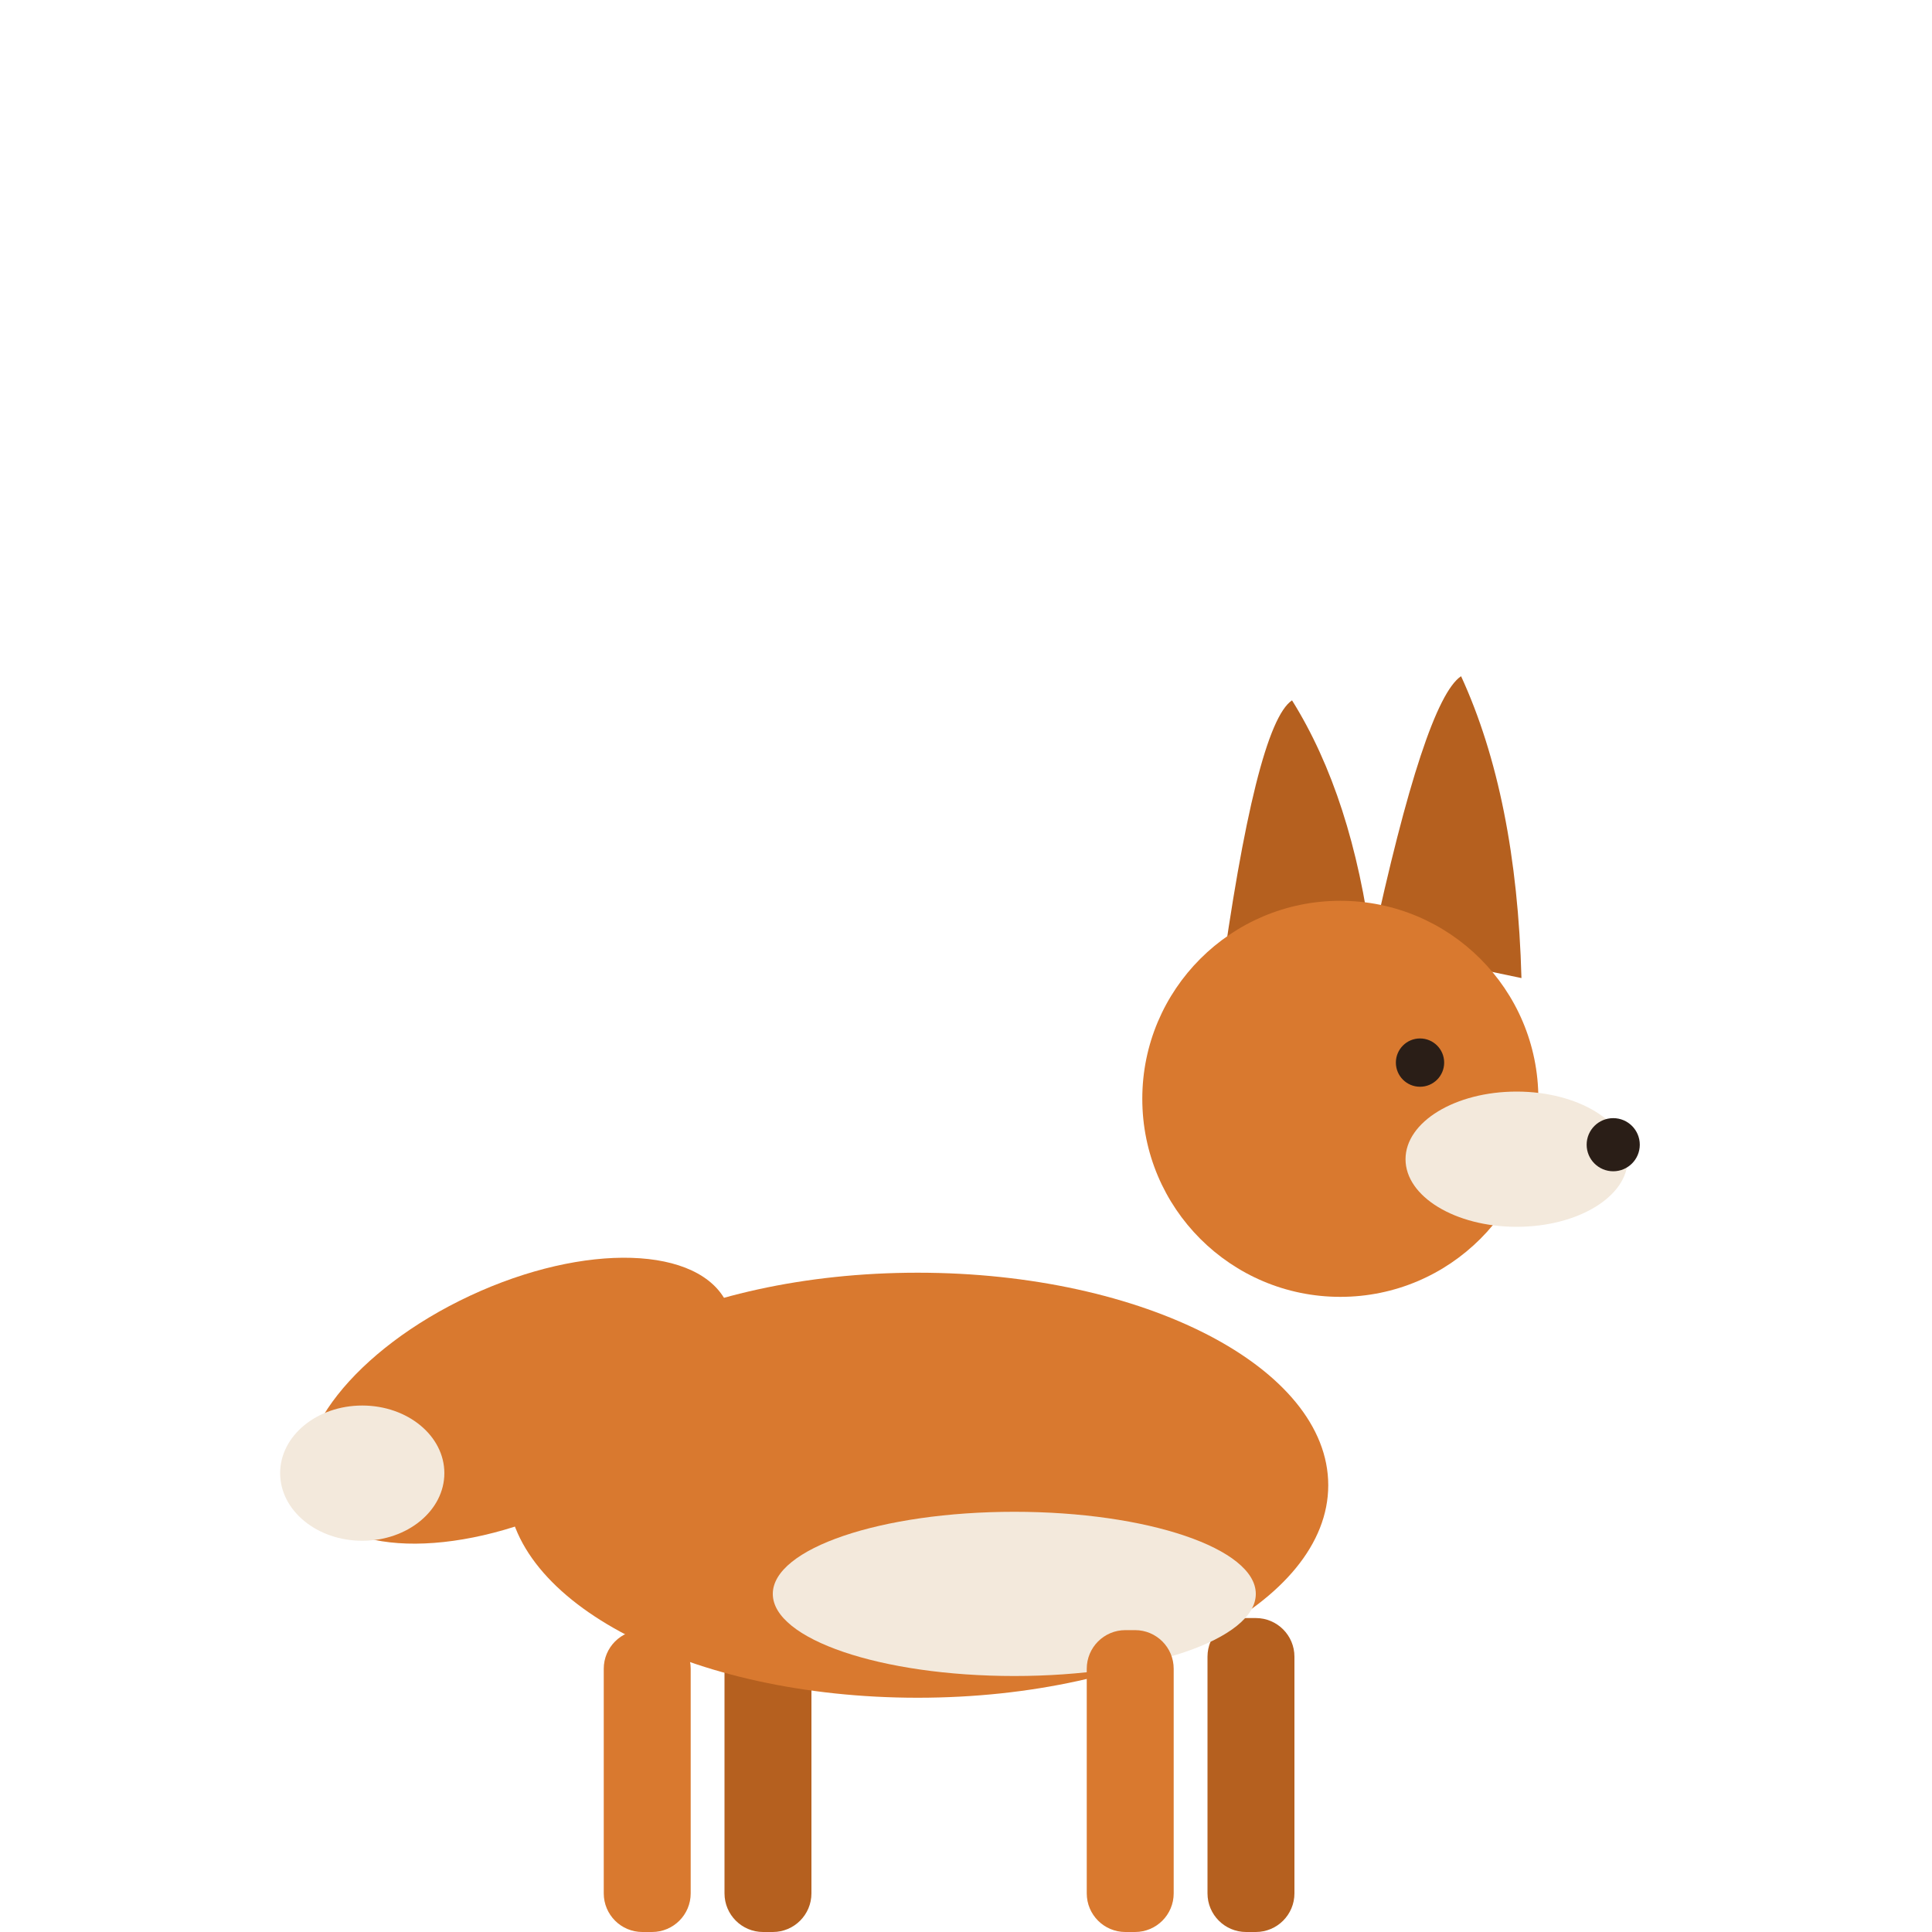
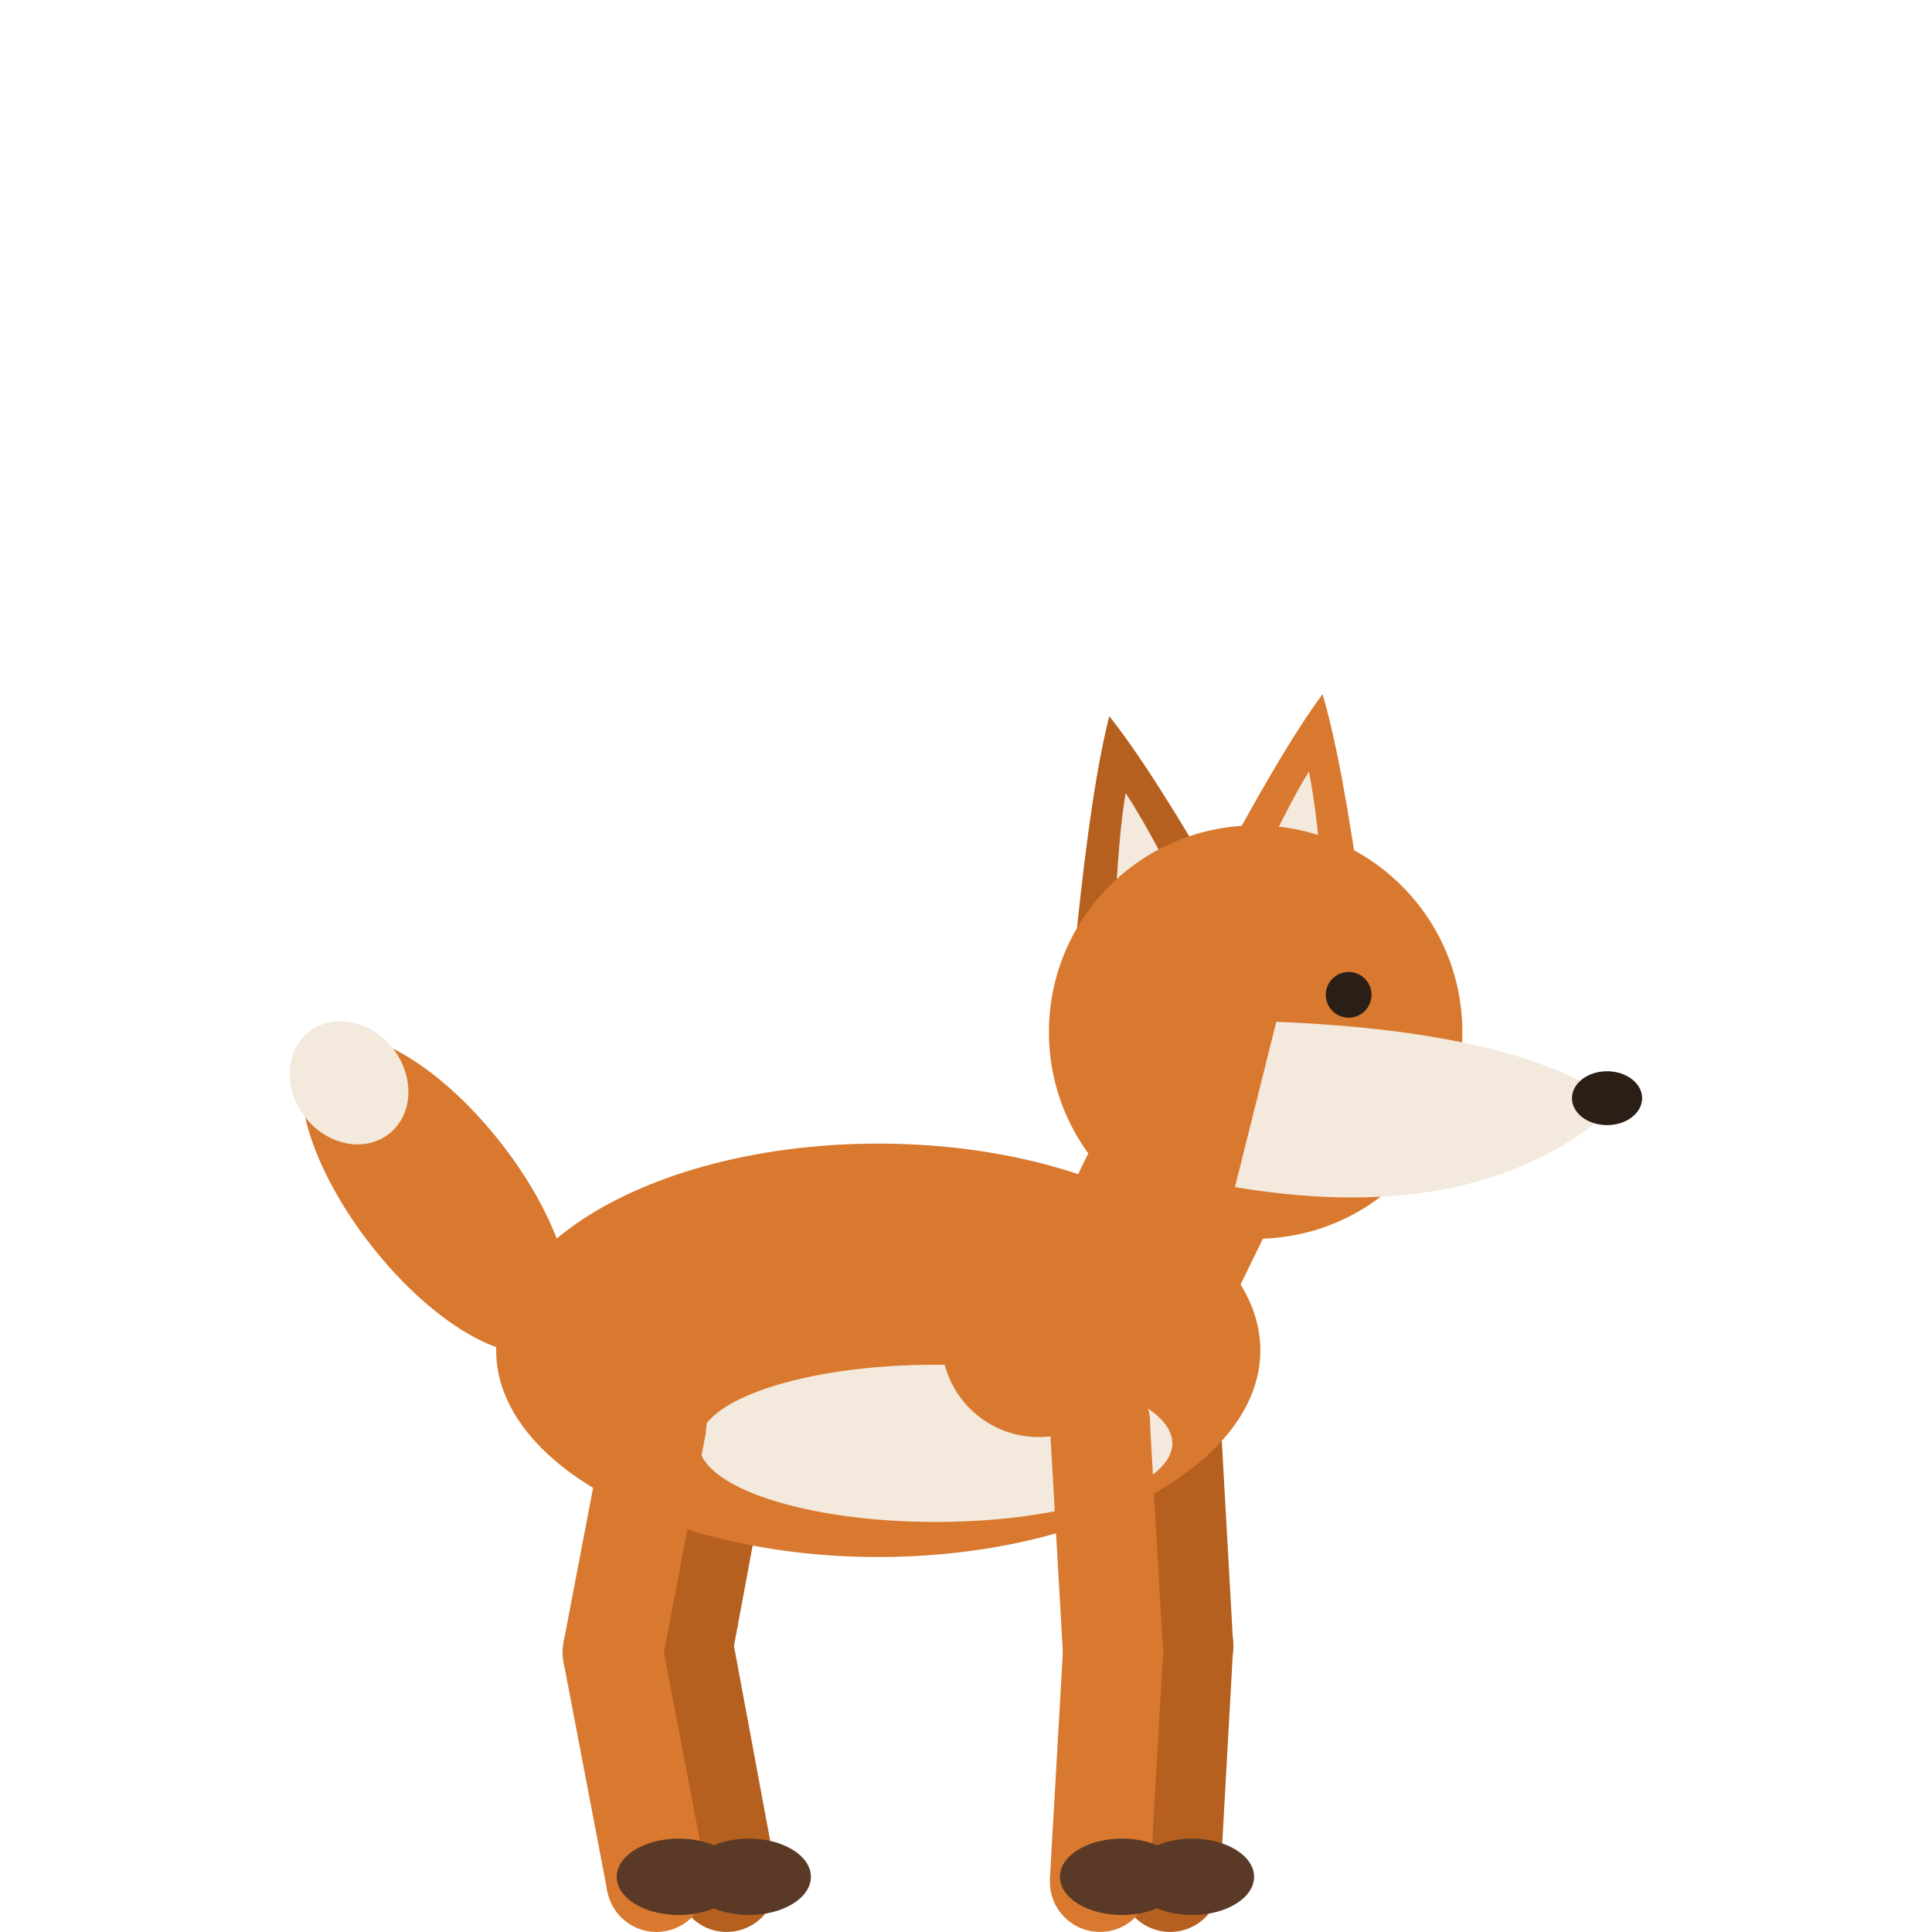
<svg xmlns="http://www.w3.org/2000/svg" viewBox="0 0 800 800" width="800" height="800">
-   <rect x="300" y="670" width="36" height="130" rx="16" fill="#B5601F" />
-   <rect x="500" y="670" width="36" height="130" rx="16" fill="#B5601F" />
-   <ellipse cx="215" cy="580" rx="95" ry="48" fill="#D9792F" transform="rotate(-25 215 580)" />
-   <ellipse cx="150" cy="610" rx="34" ry="28" fill="#F3E9DC" />
-   <ellipse cx="380" cy="615" rx="170" ry="88" fill="#D9792F" />
-   <ellipse cx="420" cy="660" rx="100" ry="34" fill="#F3E9DC" />
-   <rect x="250" y="675" width="36" height="125" rx="16" fill="#D9792F" />
-   <rect x="450" y="675" width="36" height="125" rx="16" fill="#D9792F" />
-   <path d="M505 410 Q520 300 535 290 Q560 330 568 392 Z" fill="#B5601F" />
-   <path d="M568 392 Q590 290 605 280 Q628 330 630 405 Z" fill="#B5601F" />
-   <circle cx="555" cy="455" r="82" fill="#D9792F" />
-   <ellipse cx="628" cy="480" rx="46" ry="28" fill="#F3E9DC" />
-   <circle cx="668" cy="474" r="11" fill="#2A1E17" />
-   <circle cx="588" cy="440" r="10" fill="#2A1E17" />
+   <g transform="translate(-155.1 -258.3) scale(1.2969)">
+     <path d="M335.9 646.5 L321.9 721.8 L353.4 727.6 L367.4 652.3 Z" fill="#B5601F" />
+     <path d="M321.9 727.6 L335.9 802.9 L367.4 797.1 L353.4 721.8 Z" fill="#B5601F" />
+     <circle cx="351.6" cy="649.4" r="16" fill="#B5601F" />
+     <circle cx="337.6" cy="724.7" r="16" fill="#B5601F" />
+     <circle cx="351.6" cy="800" r="16" fill="#B5601F" />
+     <ellipse cx="358.7" cy="798.4" rx="19.8" ry="12.2" fill="#5A3A26" />
+     <path d="M477.2 650.3 L481.4 725.6 L513.3 723.8 L509.1 648.5 Z" fill="#B5601F" />
+     <path d="M481.4 723.8 L477.2 799.1 L509.1 800.9 L513.3 725.6 Z" fill="#B5601F" />
+     <circle cx="493.2" cy="649.4" r="16" fill="#B5601F" />
+     <circle cx="497.4" cy="724.7" r="16" fill="#B5601F" />
+     <circle cx="493.2" cy="800" r="16" fill="#B5601F" />
+     <ellipse cx="500.2" cy="798.4" rx="19.8" ry="12.2" fill="#5A3A26" />
+     <g transform="rotate(52 292.6 623.7)">
+       <ellipse cx="237.7" cy="623.7" rx="61" ry="26.4" fill="#D9792F" />
+       <ellipse cx="192.6" cy="623.7" rx="20.7" ry="17.8" fill="#F3E9DC" />
+     </g>
+     <ellipse cx="400" cy="630.3" rx="122" ry="66" fill="#D9792F" />
+     <ellipse cx="418.3" cy="660" rx="75.6" ry="25.1" fill="#F3E9DC" />
+     <path d="M313.5 650.4 L299.5 723.7 L331 729.7 L345 656.4 Z" fill="#D9792F" />
+     <path d="M299.5 729.7 L313.5 803 L345 797 L331 723.7 Z" fill="#D9792F" />
+     <circle cx="329.2" cy="653.4" r="16" fill="#D9792F" />
+     <circle cx="315.2" cy="726.7" r="16" fill="#D9792F" />
+     <circle cx="329.2" cy="800" r="16" fill="#D9792F" />
+     <ellipse cx="336.3" cy="798.4" rx="19.8" ry="12.2" fill="#5A3A26" />
+     <path d="M454.8 654.3 L459 727.6 L490.9 725.8 L486.7 652.5 Z" fill="#D9792F" />
+     <path d="M459 725.8 L454.8 799.1 L486.7 800.9 L490.9 727.6 Z" fill="#D9792F" />
+     <circle cx="470.8" cy="653.4" r="16" fill="#D9792F" />
+     <circle cx="475" cy="726.7" r="16" fill="#D9792F" />
+     <circle cx="470.8" cy="800" r="16" fill="#D9792F" />
+     <ellipse cx="477.8" cy="798.4" rx="19.8" ry="12.2" fill="#5A3A26" />
+     <path d="M470.2 651.5 L504.4 625.1 L466.4 576.1 L432.3 602.5 Z" fill="#D9792F" />
+     <path d="M513.3 614.2 L548.3 542.3 L492.6 515.1 L457.5 587 Z" fill="#D9792F" />
+     <circle cx="451.2" cy="627" r="31" fill="#D9792F" />
+     <circle cx="485.4" cy="600.6" r="31" fill="#D9792F" />
+     <circle cx="520.5" cy="528.7" r="31" fill="#D9792F" />
+     <g transform="rotate(0 520.5 528.7)">
+       <g transform="rotate(-12 487.5 492.4)">
+         <path d="M462.7 492.4 Q477.6 446.2 487.5 426.4 Q497.4 446.2 512.2 492.4 Z" fill="#B5601F" />
+         <path d="M475.1 492.4 Q482.5 463.8 487.5 451.5 Q492.4 463.8 499.8 492.4 Z" fill="#F3E9DC" />
+       </g>
+       <g transform="rotate(10 530.4 485.8)">
+         <path d="M505.6 485.8 Q520.5 439.6 530.4 419.8 Q540.3 439.6 555.1 485.8 Z" fill="#D9792F" />
+         <path d="M518 485.8 Q525.4 457.2 530.4 444.9 Q535.3 457.2 542.7 485.8 Z" fill="#F3E9DC" />
+       </g>
+       <circle cx="520.5" cy="528.7" r="66" fill="#D9792F" />
+       <path d="M527.1 525.4 Q606.3 528.7 636 551.8 Q593.1 591.4 513.9 578.2 Z" fill="#F3E9DC" />
+       <ellipse cx="632.7" cy="549.8" rx="11.2" ry="8.6" fill="#2A1E17" />
+       <circle cx="550.2" cy="516.8" r="7.3" fill="#2A1E17" />
+     </g>
+   </g>
</svg>
